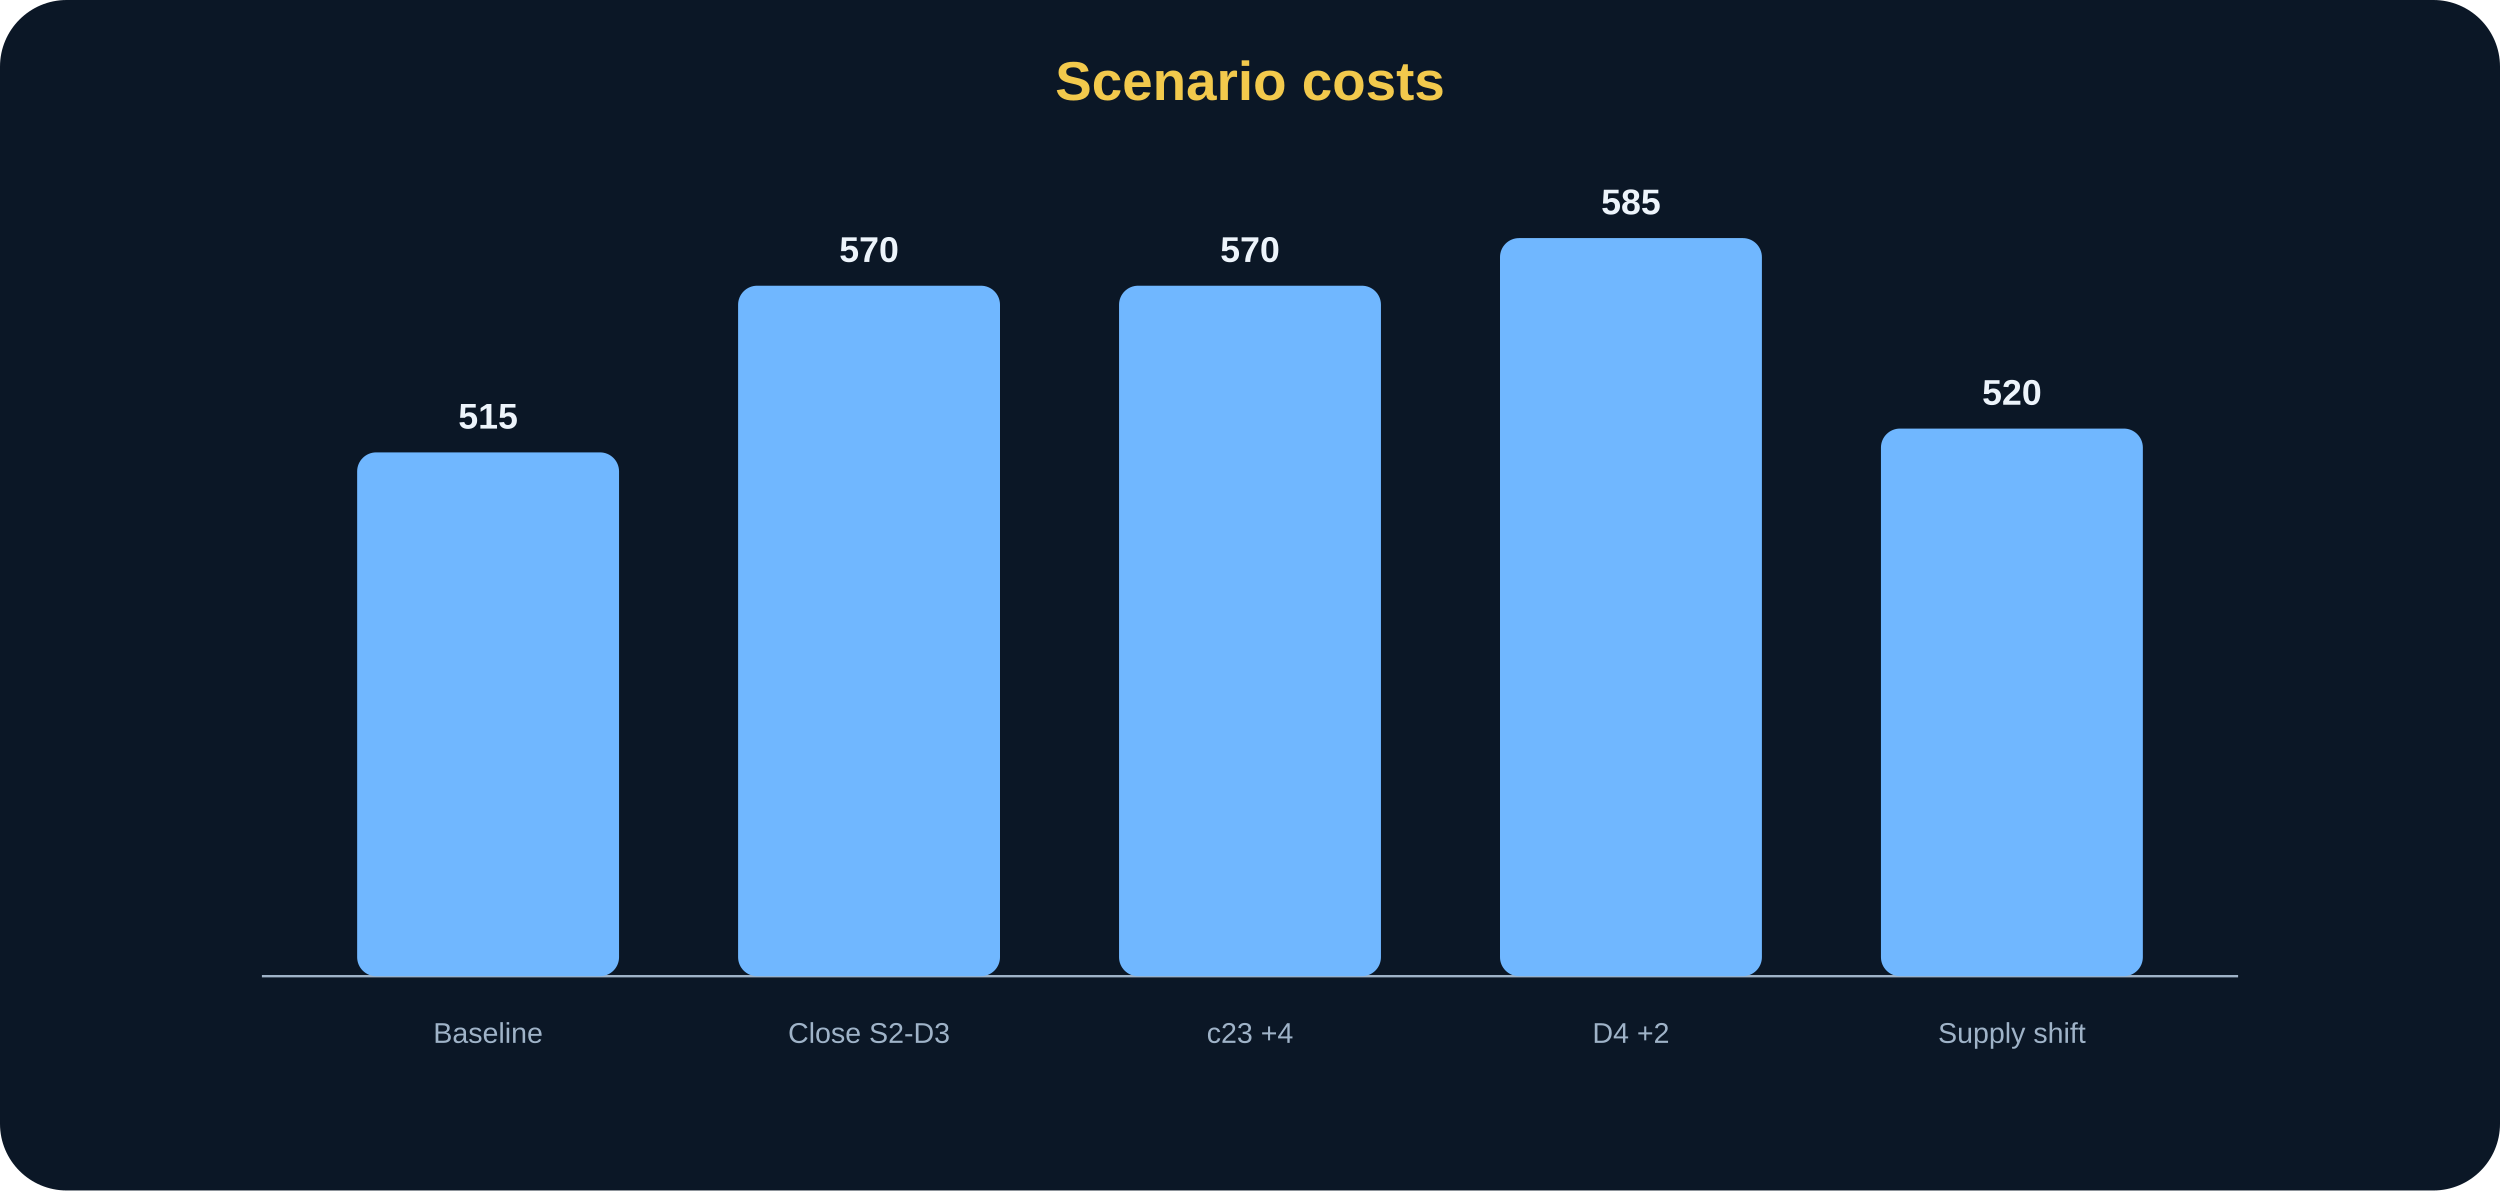
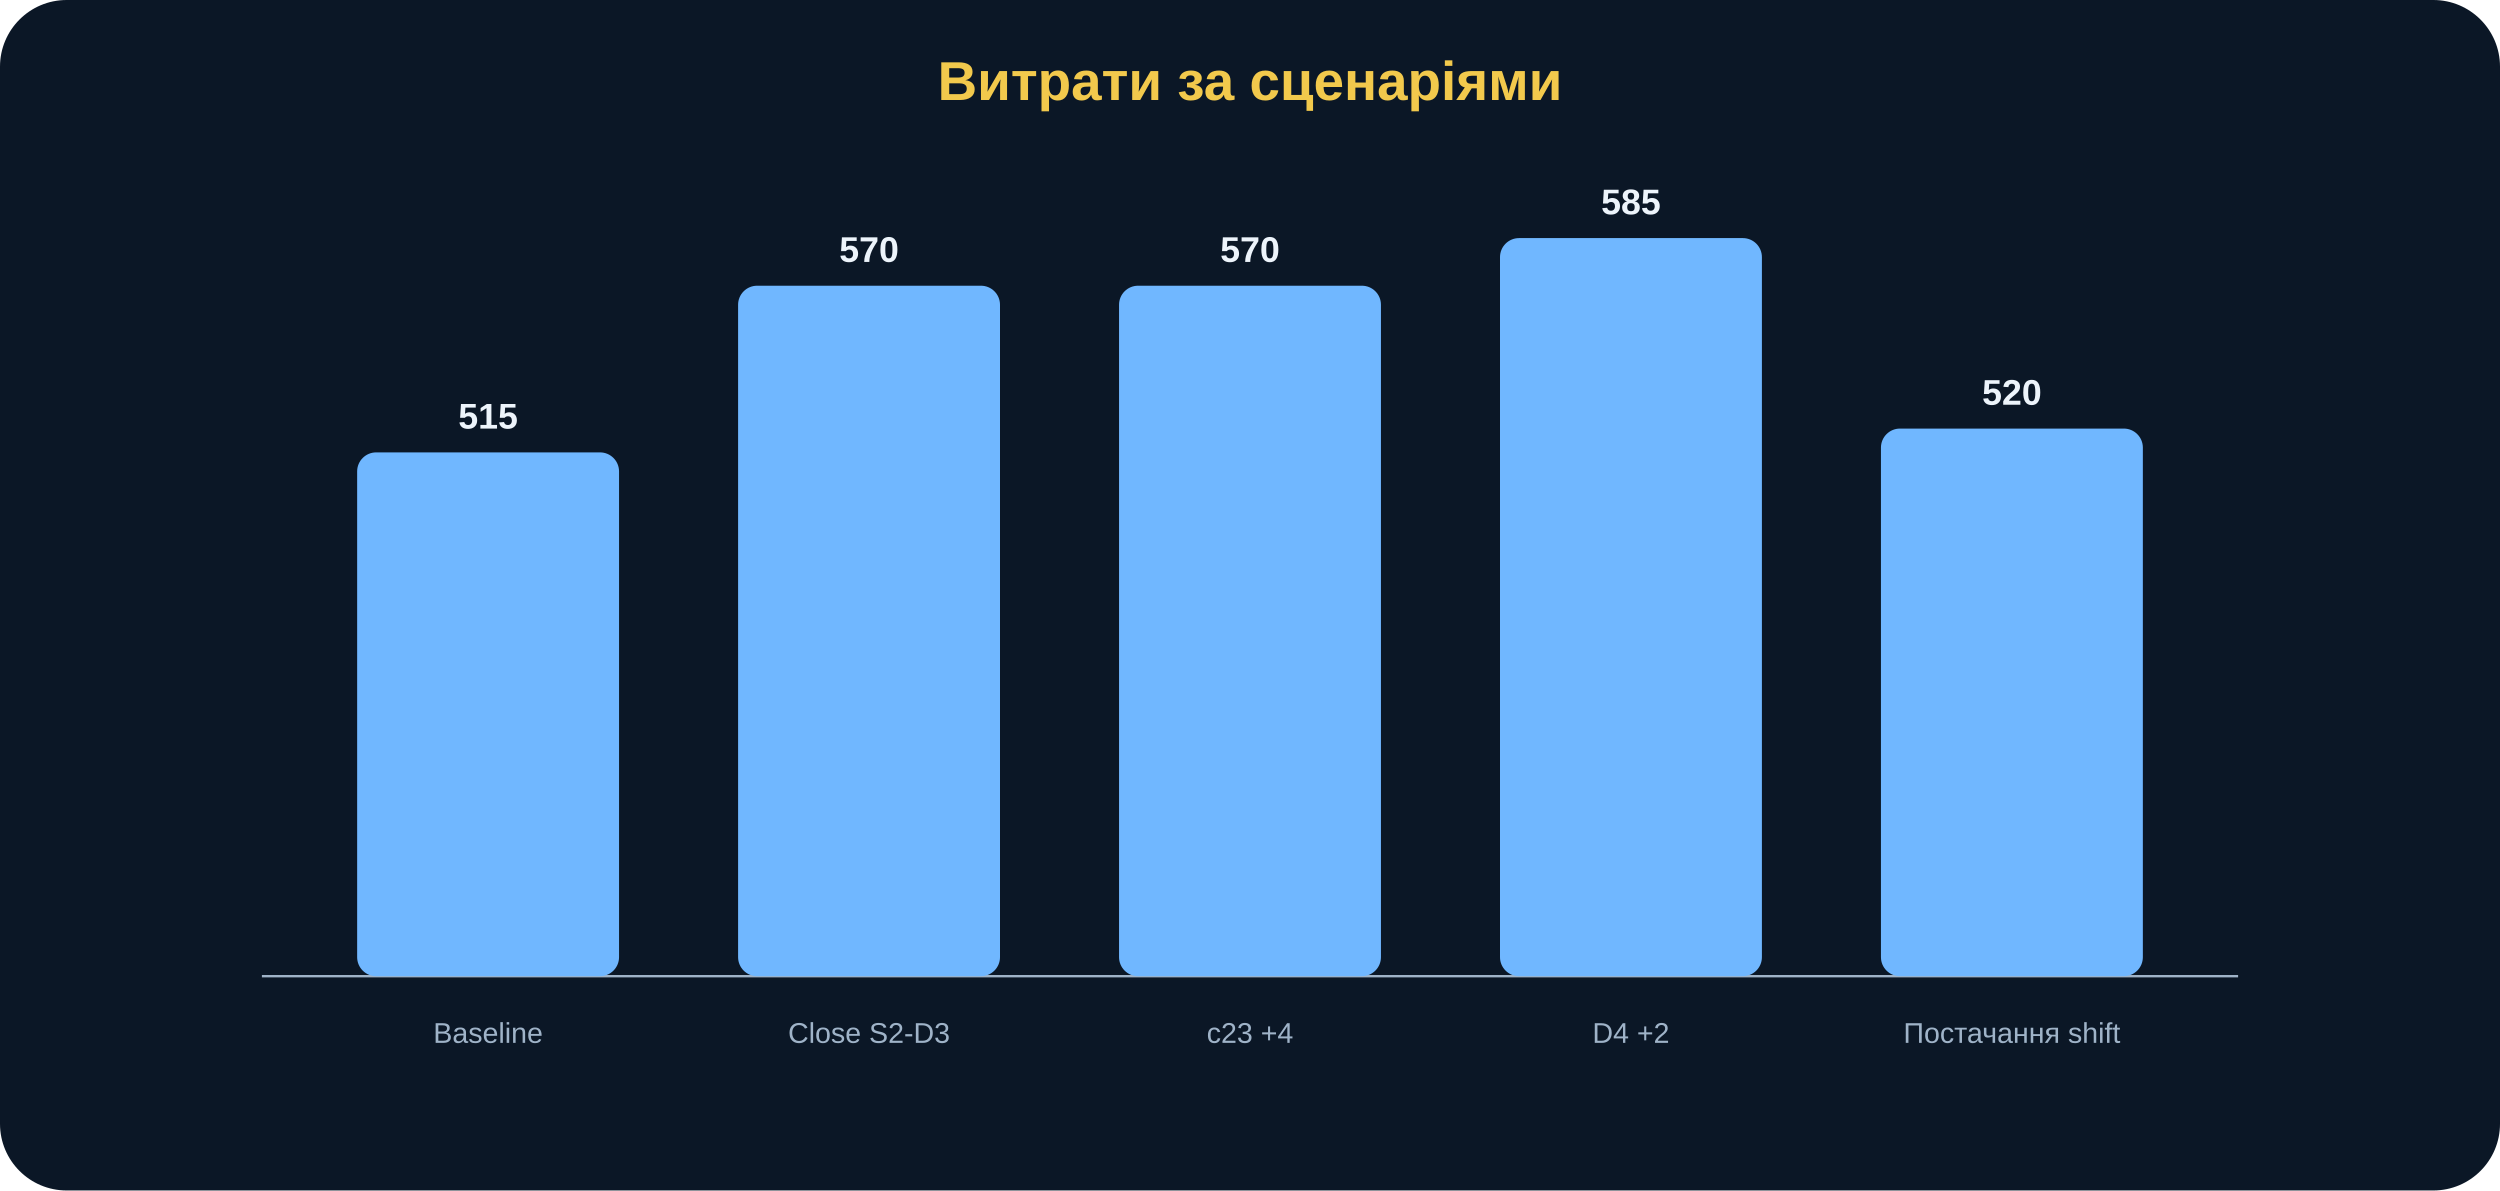
<svg xmlns="http://www.w3.org/2000/svg" viewBox="0 0 1050 500">
  <rect width="1050" height="500" rx="28" fill="#0b1726" />
  <g font-family="Arial,sans-serif">
-     <text x="525" y="42" text-anchor="middle" fill="#f2c94c" font-size="23" font-weight="700">Scenario costs</text>
+     <text x="525" y="42" text-anchor="middle" fill="#f2c94c" font-size="23" font-weight="700">Витрати за сценаріями</text>
    <line x1="110" y1="410" x2="940" y2="410" stroke="#9fb3c8" />
    <g fill="#70b7ff">
      <rect x="150" y="190" width="110" height="220" rx="8" />
      <rect x="310" y="120" width="110" height="290" rx="8" />
      <rect x="470" y="120" width="110" height="290" rx="8" />
      <rect x="630" y="100" width="110" height="310" rx="8" />
      <rect x="790" y="180" width="110" height="230" rx="8" />
    </g>
    <g text-anchor="middle" fill="#edf4fb" font-size="15" font-weight="700">
      <text x="205" y="180">515</text>
      <text x="365" y="110">570</text>
      <text x="525" y="110">570</text>
      <text x="685" y="90">585</text>
      <text x="845" y="170">520</text>
    </g>
    <g text-anchor="middle" fill="#9fb3c8" font-size="12">
      <text x="205" y="438">Baseline</text>
      <text x="365" y="438">Close S2-D3</text>
      <text x="525" y="438">c23 +4</text>
      <text x="685" y="438">D4 +2</text>
-       <text x="845" y="438">Supply shift</text>
+       <text x="845" y="438">Постачання shift</text>
    </g>
  </g>
</svg>
